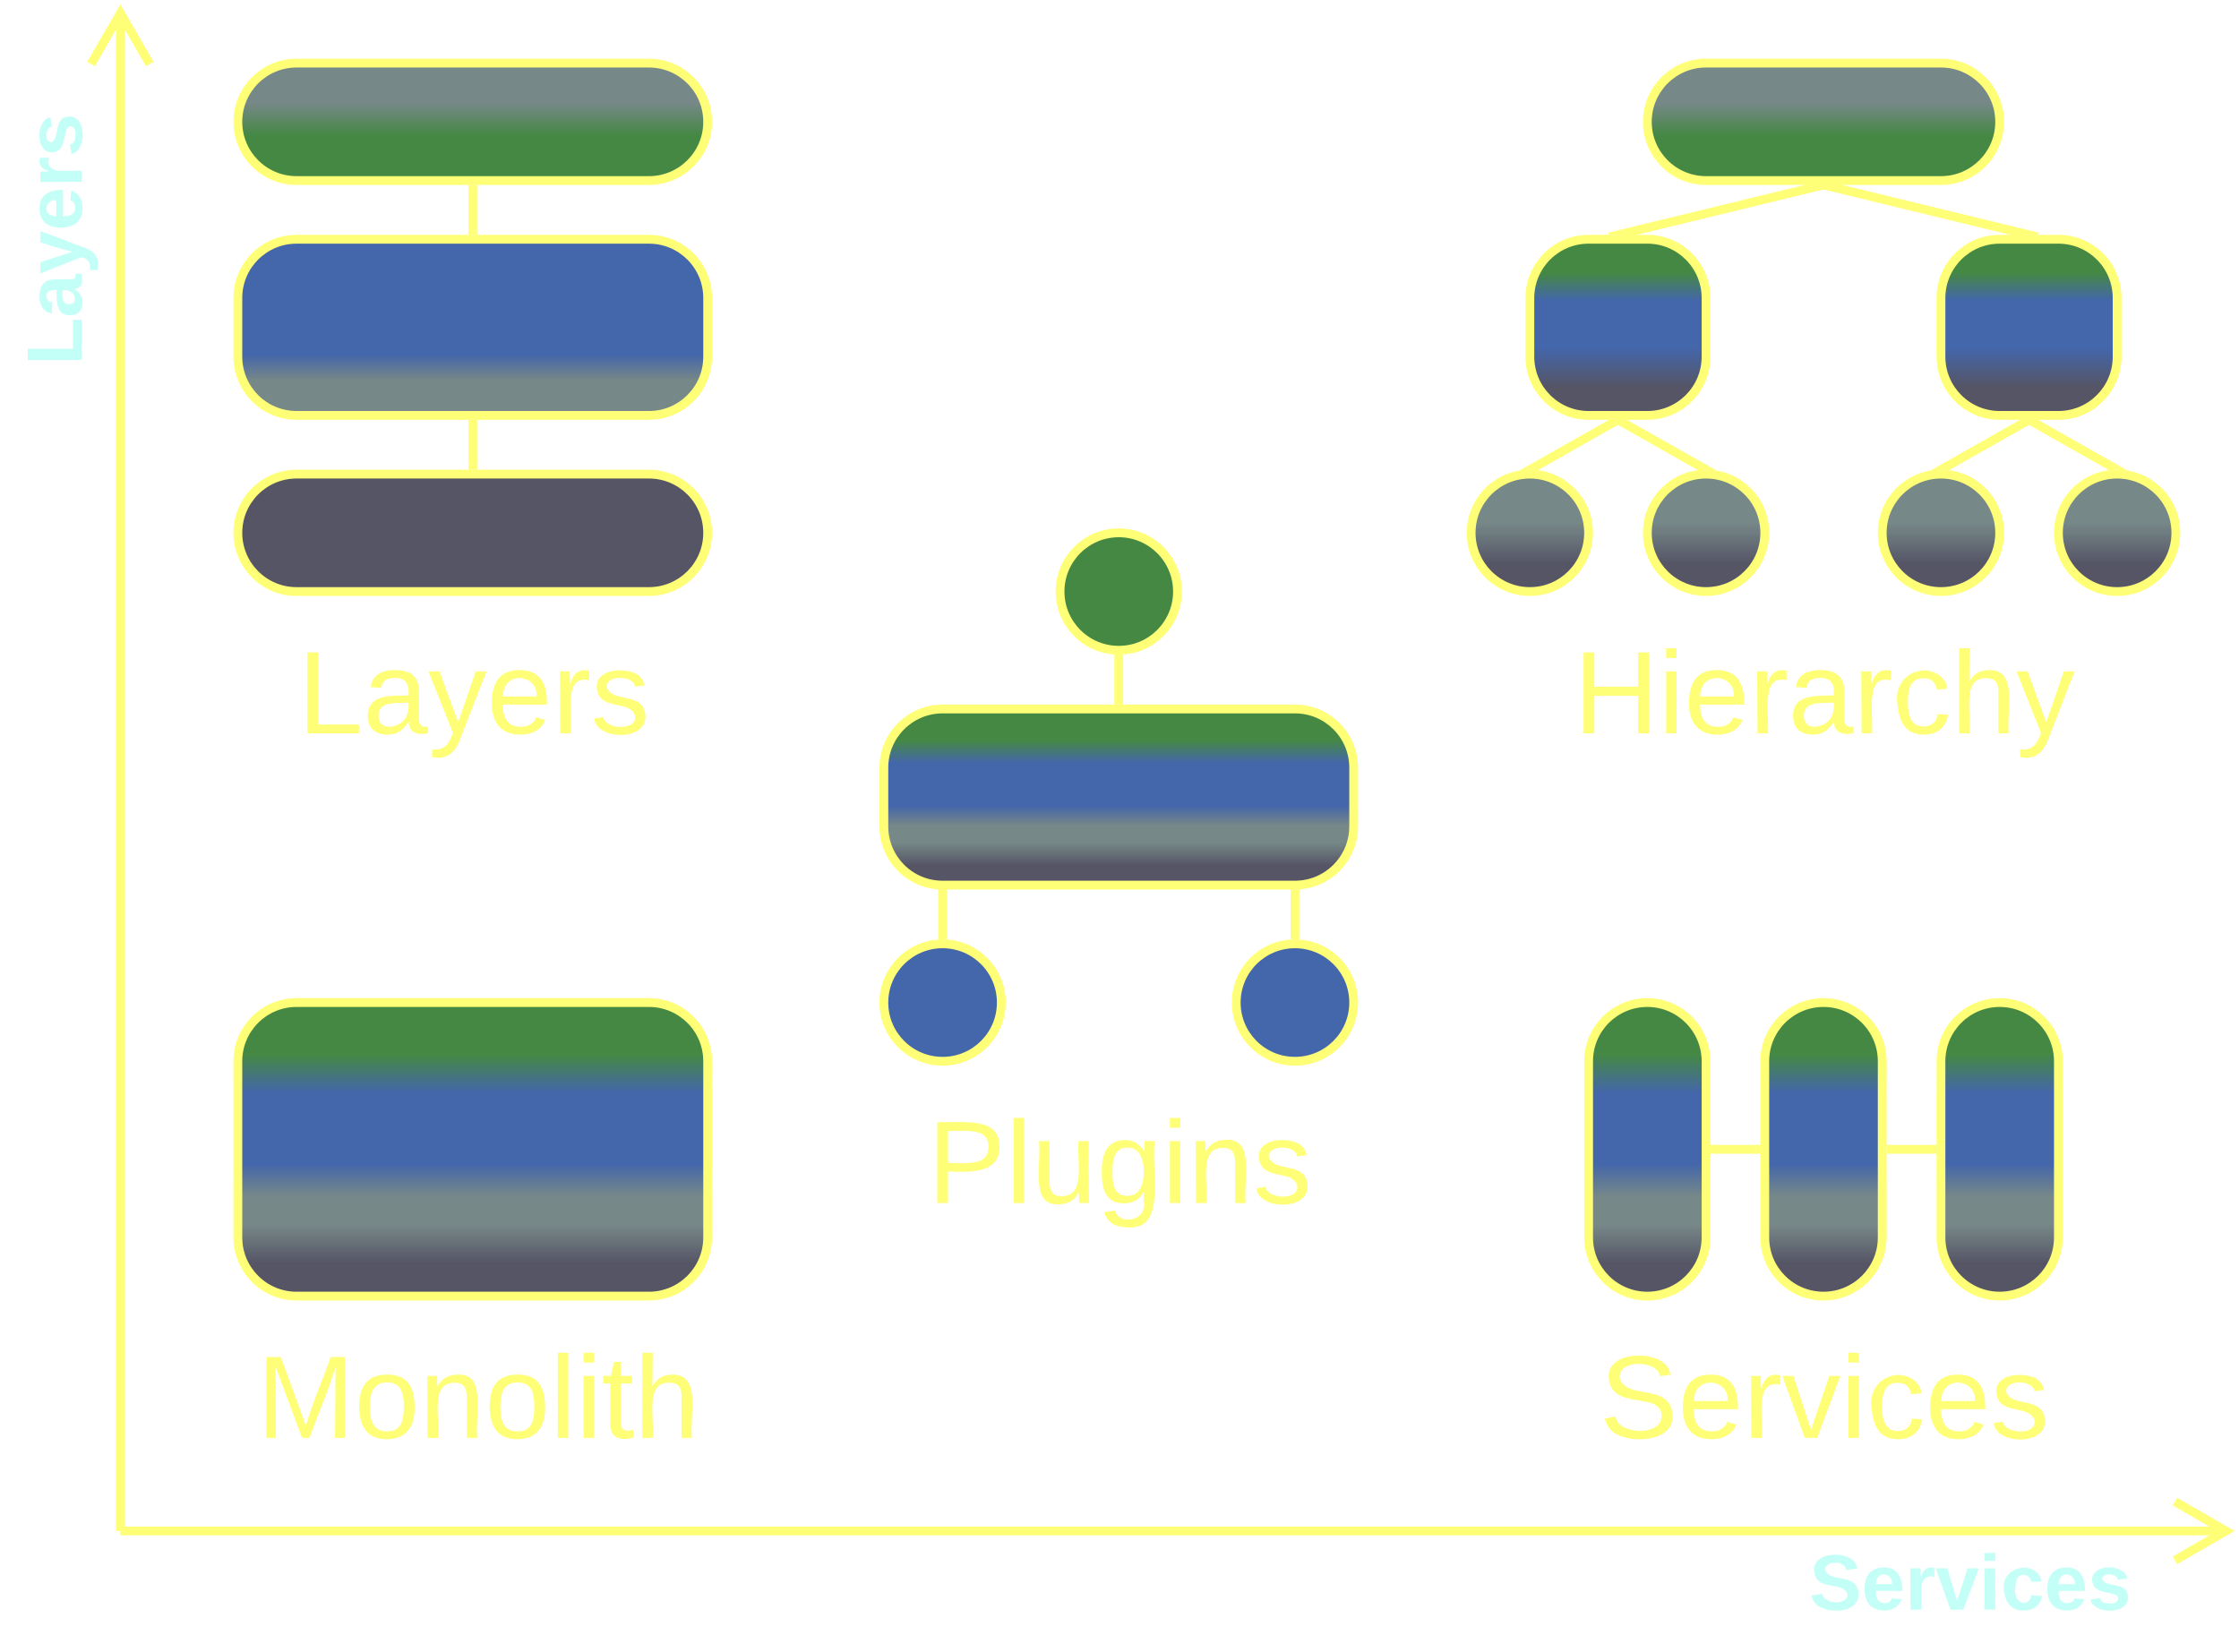
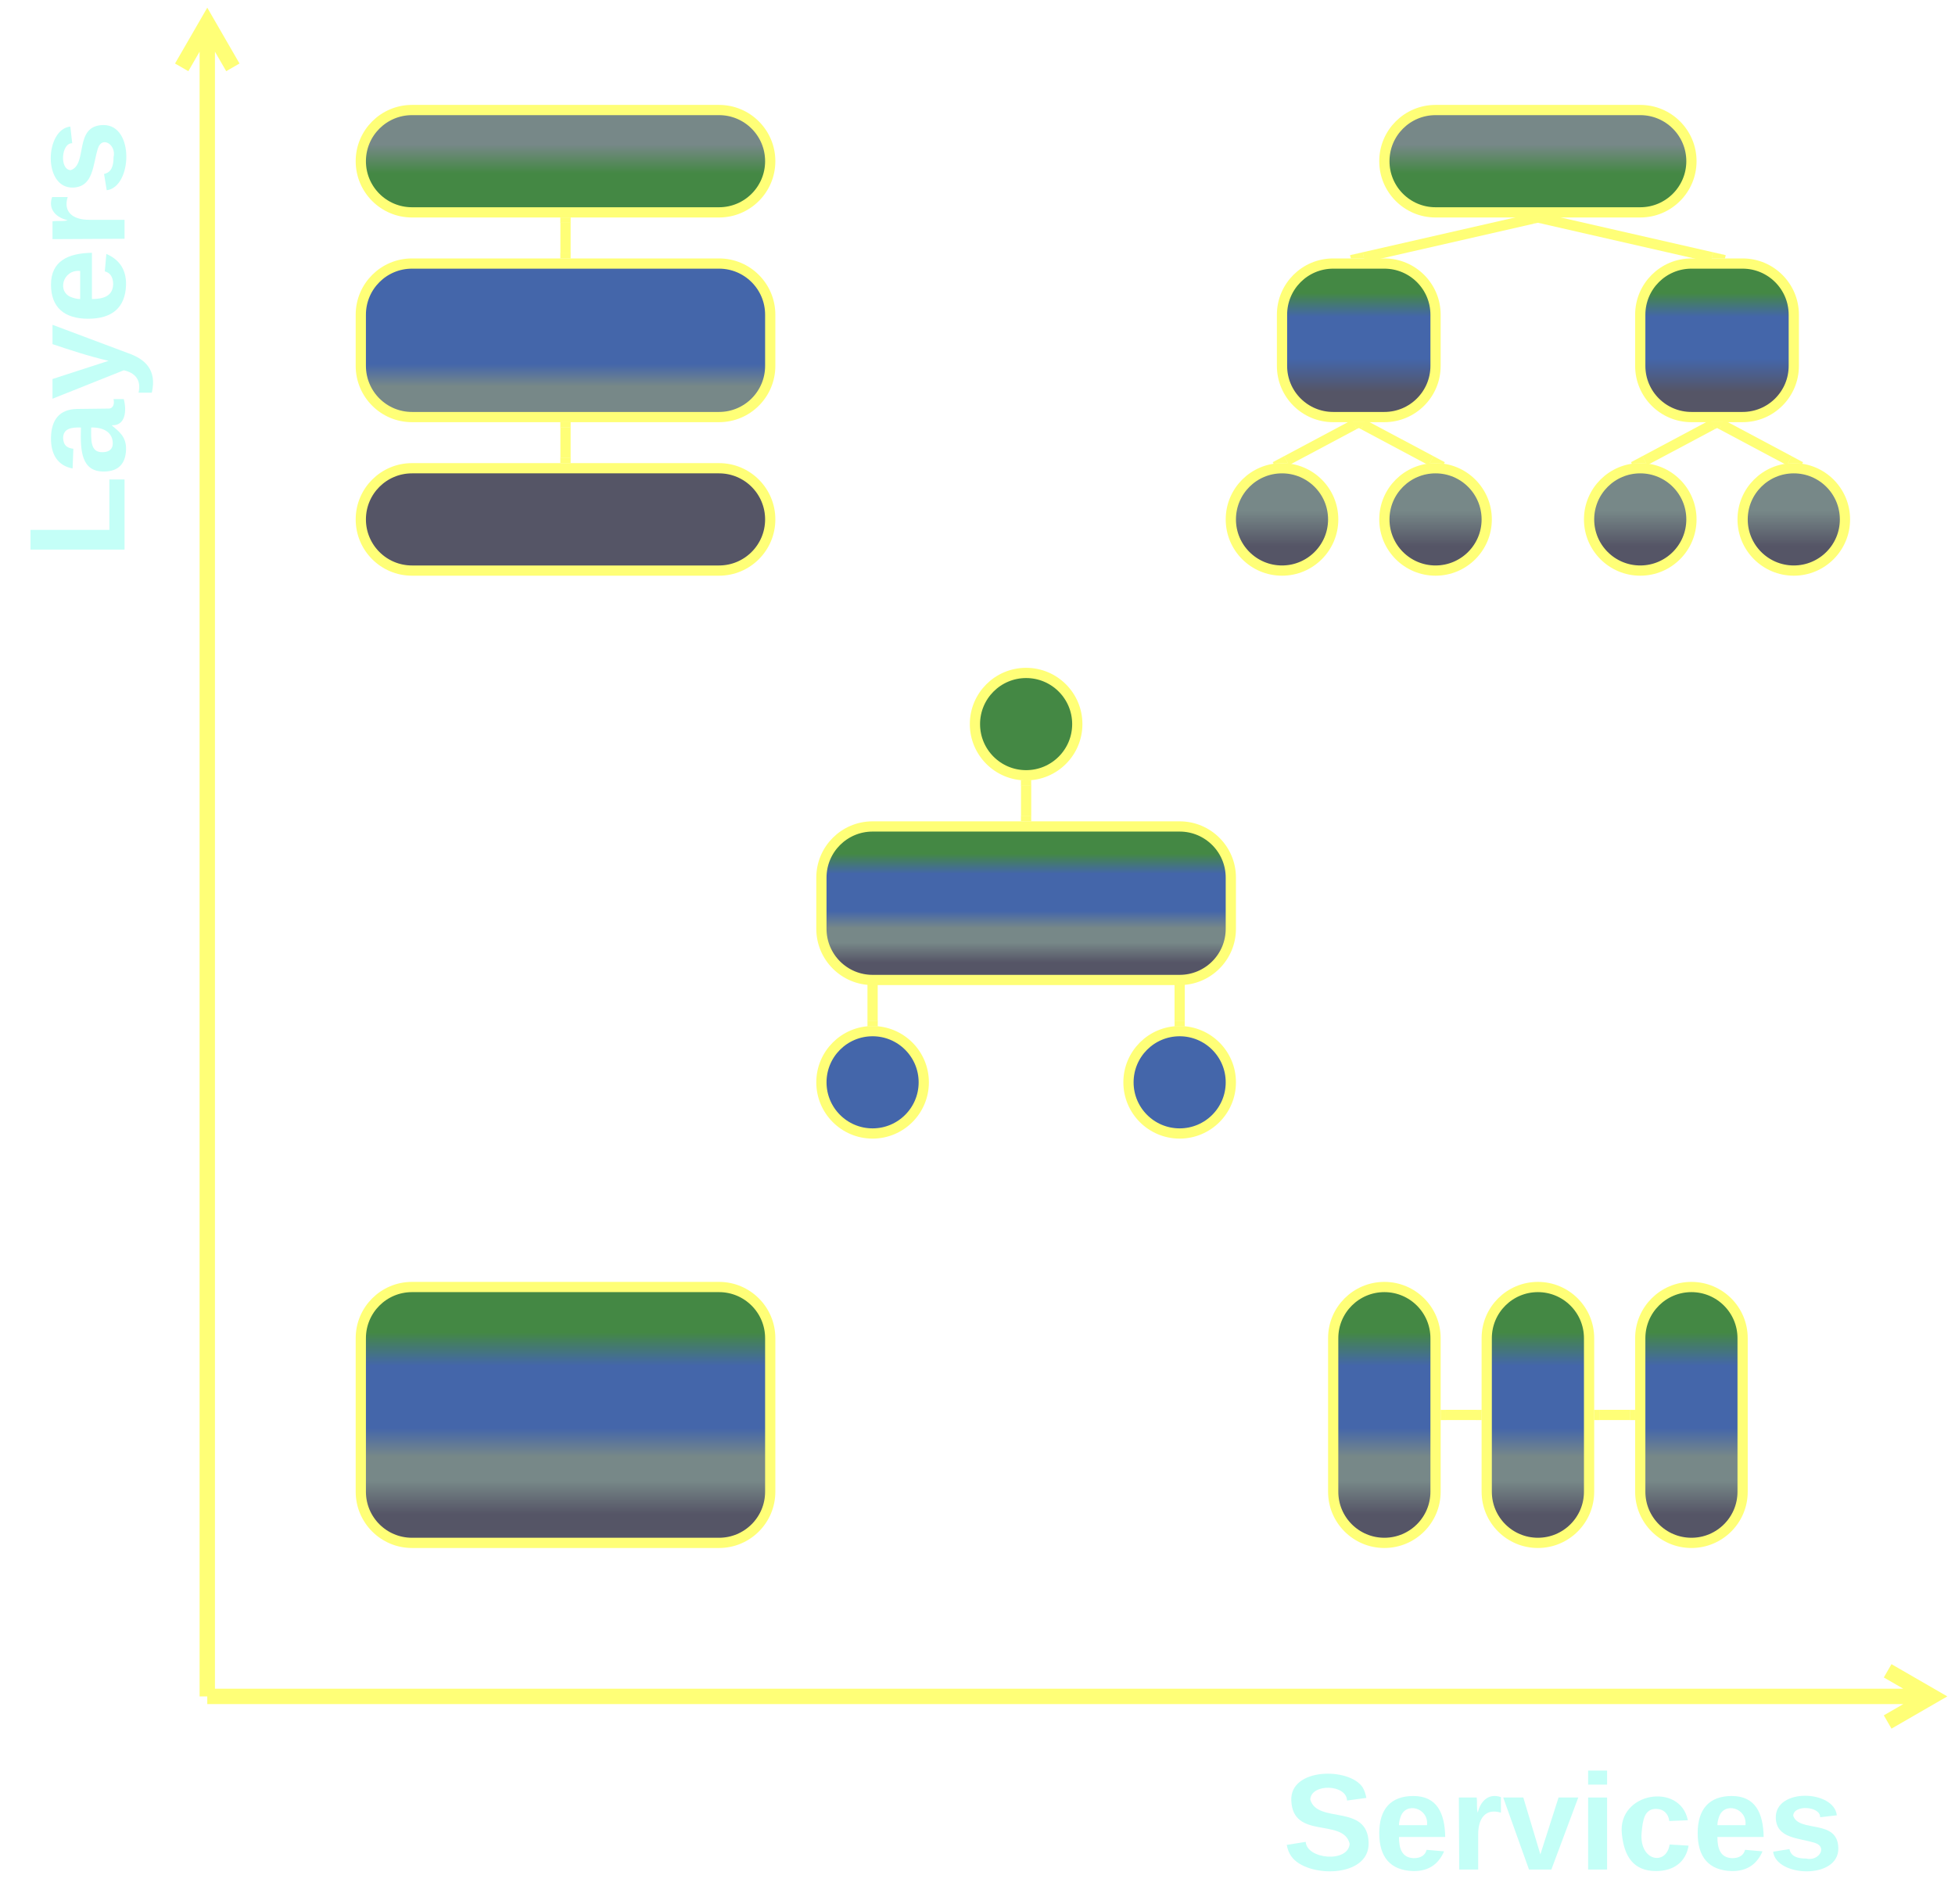
- <svg xmlns="http://www.w3.org/2000/svg" xmlns:ns1="lucid" xmlns:xlink="http://www.w3.org/1999/xlink" width="762.5" height="562.5">
-   <g transform="translate(-659 -38.5)" ns1:page-tab-id="0_0">
-     <path d="M701.5 560h707.17M701.54 560H700M1399.68 550l17.32 10-17.32 10m17.32-10h-8.5M700 558.5V51.33M700 558.46V560M690 60.32L700 43l10 17.32M700 43v8.5" stroke="#ff7" stroke-width="3" fill="none" />
-     <path d="M666 180a6 6 0 0 1-6-6V66a6 6 0 0 1 6-6h28a6 6 0 0 1 6 6v108a6 6 0 0 1-6 6z" stroke="#ff7" stroke-opacity="0" stroke-width="2" fill="#788" fill-opacity="0" />
-     <use xlink:href="#a" transform="matrix(6.123233995736766e-17,-1,1,6.123233995736766e-17,665,175) translate(12.07407 21.81771)" />
-     <path d="M1260 566a6 6 0 0 1 6-6h128a6 6 0 0 1 6 6v28a6 6 0 0 1-6 6h-128a6 6 0 0 1-6-6z" stroke="#ff7" stroke-opacity="0" stroke-width="2" fill="#788" fill-opacity="0" />
-     <use xlink:href="#b" transform="matrix(1,0,0,1,1265,565) translate(10.18519 21.80208)" />
-     <path d="M740 486a6 6 0 0 1 6-6h151.4a6 6 0 0 1 6 6v68a6 6 0 0 1-6 6H746a6 6 0 0 1-6-6z" fill="none" />
-     <use xlink:href="#c" transform="matrix(1,0,0,1,746.2992,486.2992) translate(0.1111111 42)" />
-     <path d="M740 400a20 20 0 0 1 20-20h120a20 20 0 0 1 20 20v60a20 20 0 0 1-20 20H760a20 20 0 0 1-20-20z" stroke="#ff7" stroke-width="3" fill="url(#d)" />
-     <path d="M740 246a6 6 0 0 1 6-6h148a6 6 0 0 1 6 6v68a6 6 0 0 1-6 6H746a6 6 0 0 1-6-6z" fill="none" />
-     <use xlink:href="#e" transform="matrix(1,0,0,1,746.2992,246.2992) translate(14.05556 42)" />
-     <path d="M740 80a20 20 0 0 1 20-20h120a20 20 0 0 1 20 20 20 20 0 0 1-20 20H760a20 20 0 0 1-20-20z" stroke="#ff7" stroke-width="3" fill="url(#f)" />
-     <path d="M740 140a20 20 0 0 1 20-20h120a20 20 0 0 1 20 20v20a20 20 0 0 1-20 20H760a20 20 0 0 1-20-20z" stroke="#ff7" stroke-width="3" fill="url(#g)" />
-     <path d="M740 220a20 20 0 0 1 20-20h120a20 20 0 0 1 20 20 20 20 0 0 1-20 20H760a20 20 0 0 1-20-20z" stroke="#ff7" stroke-width="3" fill="#556" />
-     <path d="M820 103v14" stroke="#ff7" stroke-width="3" fill="none" />
-     <path d="M821.48 103.04h-2.96v-1.54h2.96zM821.48 118.5h-2.96v-1.54h2.96z" stroke="#ff7" stroke-width=".05" fill="#ff7" />
-     <path d="M820 183v14" stroke="#ff7" stroke-width="3" fill="none" />
-     <path d="M821.48 183.04h-2.96v-1.54h2.96zM821.48 198.5h-2.96v-1.54h2.96z" stroke="#ff7" stroke-width=".05" fill="#ff7" />
-     <path d="M960 406a6 6 0 0 1 6-6h148a6 6 0 0 1 6 6v68a6 6 0 0 1-6 6H966a6 6 0 0 1-6-6z" fill="none" />
-     <use xlink:href="#h" transform="matrix(1,0,0,1,966.2992,406.2992) translate(8.555556 42)" />
-     <path d="M960 380a20 20 0 0 1 20-20 20 20 0 0 1 20 20 20 20 0 0 1-20 20 20 20 0 0 1-20-20z" stroke="#ff7" stroke-width="3" fill="#46a" />
-     <path d="M1020 240a20 20 0 0 1 20-20 20 20 0 0 1 20 20 20 20 0 0 1-20 20 20 20 0 0 1-20-20z" stroke="#ff7" stroke-width="3" fill="#484" />
-     <path d="M1080 380a20 20 0 0 1 20-20 20 20 0 0 1 20 20 20 20 0 0 1-20 20 20 20 0 0 1-20-20z" stroke="#ff7" stroke-width="3" fill="#46a" />
-     <path d="M960 300a20 20 0 0 1 20-20h120a20 20 0 0 1 20 20v20a20 20 0 0 1-20 20H980a20 20 0 0 1-20-20z" stroke="#ff7" stroke-width="3" fill="url(#i)" />
-     <path d="M1040 263v14" stroke="#ff7" stroke-width="3" fill="none" />
-     <path d="M1041.47 263.04h-2.94v-1.65l1.47.1 1.47-.1zM1041.47 278.5h-2.94v-1.54h2.94z" stroke="#ff7" stroke-width=".05" fill="#ff7" />
-     <path d="M1100 357v-15.5" stroke="#ff7" stroke-width="3" fill="none" />
-     <path d="M1101.47 358.6l-1.47-.1-1.47.1v-1.64h2.94z" stroke="#ff7" stroke-width=".05" fill="#ff7" />
-     <path d="M1100 341.54V340M980 341.5V357M980 341.54V340" stroke="#ff7" stroke-width="3" fill="none" />
-     <path d="M981.48 358.6l-1.48-.1-1.48.1v-1.64h2.96z" stroke="#ff7" stroke-width=".05" fill="#ff7" />
-     <path d="M1180 486a6 6 0 0 1 6-6h188a6 6 0 0 1 6 6v68a6 6 0 0 1-6 6h-188a6 6 0 0 1-6-6z" fill="none" />
-     <use xlink:href="#j" transform="matrix(1,0,0,1,1186.299,486.2992) translate(17.44444 42)" />
-     <path d="M1200 400a20 20 0 0 1 20-20 20 20 0 0 1 20 20v60a20 20 0 0 1-20 20 20 20 0 0 1-20-20z" stroke="#ff7" stroke-width="3" fill="url(#k)" />
-     <path d="M1260 400a20 20 0 0 1 20-20 20 20 0 0 1 20 20v60a20 20 0 0 1-20 20 20 20 0 0 1-20-20z" stroke="#ff7" stroke-width="3" fill="url(#l)" />
-     <path d="M1320 400a20 20 0 0 1 20-20 20 20 0 0 1 20 20v60a20 20 0 0 1-20 20 20 20 0 0 1-20-20z" stroke="#ff7" stroke-width="3" fill="url(#m)" />
-     <path d="M1243 430h14" stroke="#ff7" stroke-width="3" fill="none" />
-     <path d="M1243.04 431.48h-1.54v-2.96h1.54zM1258.5 431.48h-1.54v-2.96h1.54z" stroke="#ff7" stroke-width=".05" fill="#ff7" />
-     <path d="M1303 430h14" stroke="#ff7" stroke-width="3" fill="none" />
-     <path d="M1303.04 431.48h-1.54v-2.96h1.54zM1318.5 431.48h-1.54v-2.96h1.54z" stroke="#ff7" stroke-width=".05" fill="#ff7" />
-     <path d="M1180 246a6 6 0 0 1 6-6h188a6 6 0 0 1 6 6v68a6 6 0 0 1-6 6h-188a6 6 0 0 1-6-6z" fill="none" />
-     <use xlink:href="#n" transform="matrix(1,0,0,1,1186.299,246.2992) translate(8.666667 42)" />
-     <path d="M1180 140a20 20 0 0 1 20-20h20a20 20 0 0 1 20 20v20a20 20 0 0 1-20 20h-20a20 20 0 0 1-20-20z" stroke="#ff7" stroke-width="3" fill="url(#o)" />
-     <path d="M1320 140a20 20 0 0 1 20-20h20a20 20 0 0 1 20 20v20a20 20 0 0 1-20 20h-20a20 20 0 0 1-20-20z" stroke="#ff7" stroke-width="3" fill="url(#p)" />
-     <path d="M1220 80a20 20 0 0 1 20-20h80a20 20 0 0 1 20 20 20 20 0 0 1-20 20h-80a20 20 0 0 1-20-20z" stroke="#ff7" stroke-width="3" fill="url(#q)" />
-     <path d="M1160 220a20 20 0 0 1 20-20 20 20 0 0 1 20 20 20 20 0 0 1-20 20 20 20 0 0 1-20-20z" stroke="#ff7" stroke-width="3" fill="url(#r)" />
-     <path d="M1348.54 118.15l-67.08-16.3" stroke="#ff7" stroke-width="3" fill="none" />
-     <path d="M1353.26 117.78l-.17.72h-4.68l.43-1.8zM1281.15 103.3l-4.4-1.08.16-.72h4.68z" stroke="#ff7" stroke-width=".05" fill="#ff7" />
-     <path d="M1278.54 101.85l-67.08 16.3" stroke="#ff7" stroke-width="3" fill="none" />
-     <path d="M1283.26 102.22l-4.4 1.08-.44-1.8h4.67zM1211.58 118.5h-4.67l-.16-.72 4.4-1.08z" stroke="#ff7" stroke-width=".05" fill="#ff7" />
-     <path d="M1351.3 182.24l27.4 15.52" stroke="#ff7" stroke-width="3" fill="none" />
-     <path d="M1350.6 183.54l-3.6-2.04h4.77zM1383.34 198.7l-.04.06-3.3-.26-1.85.14 1.24-2.2z" stroke="#ff7" stroke-width=".05" fill="#ff7" />
-     <path d="M1238.7 197.76l-27.4-15.52" stroke="#ff7" stroke-width="3" fill="none" />
-     <path d="M1243.34 198.7l-.04.06-3.3-.26-1.85.14 1.24-2.2zM1210.6 183.54l-3.6-2.04h4.77z" stroke="#ff7" stroke-width=".05" fill="#ff7" />
-     <path d="M1220 220a20 20 0 0 1 20-20 20 20 0 0 1 20 20 20 20 0 0 1-20 20 20 20 0 0 1-20-20z" stroke="#ff7" stroke-width="3" fill="url(#s)" />
-     <path d="M1300 220a20 20 0 0 1 20-20 20 20 0 0 1 20 20 20 20 0 0 1-20 20 20 20 0 0 1-20-20z" stroke="#ff7" stroke-width="3" fill="url(#t)" />
-     <path d="M1360 220a20 20 0 0 1 20-20 20 20 0 0 1 20 20 20 20 0 0 1-20 20 20 20 0 0 1-20-20z" stroke="#ff7" stroke-width="3" fill="url(#u)" />
-     <path d="M1208.7 182.24l-27.4 15.52" stroke="#ff7" stroke-width="3" fill="none" />
-     <path d="M1209.4 183.54l-1.17-2.04h4.76zM1181.85 198.64l-1.85-.14-3.3.25-.04-.06 3.95-2.25z" stroke="#ff7" stroke-width=".05" fill="#ff7" />
-     <path d="M1348.7 182.24l-27.4 15.52" stroke="#ff7" stroke-width="3" fill="none" />
-     <path d="M1349.4 183.54l-1.17-2.04h4.76zM1321.85 198.64l-1.85-.14-3.3.25-.04-.06 3.95-2.25z" stroke="#ff7" stroke-width=".05" fill="#ff7" />
+ <svg xmlns="http://www.w3.org/2000/svg" xmlns:ns1="lucid" xmlns:xlink="http://www.w3.org/1999/xlink" width="764" height="744">
+   <g transform="translate(-619 103)" ns1:page-tab-id="0_0">
+     <path d="M703 560h662.84M703.08 560H700M1356.68 550l17.32 10-17.32 10m17.32-10h-8.5M700 557V-85.84M700 556.92V560M690-76.68L700-94l10 17.32M700-94v8.5" stroke="#ff7" stroke-width="6" fill="none" />
+     <path d="M626 120a6 6 0 0 1-6-6V-54a6 6 0 0 1 6-6h48a6 6 0 0 1 6 6v168a6 6 0 0 1-6 6z" stroke="#ff7" stroke-opacity="0" stroke-width="2" fill="#788" fill-opacity="0" />
+     <use xlink:href="#a" transform="matrix(6.123233995736766e-17,-1,1,6.123233995736766e-17,625,115) translate(-0.3518519 42.66667)" />
+     <path d="M1120 586a6 6 0 0 1 6-6h208a6 6 0 0 1 6 6v48a6 6 0 0 1-6 6h-208a6 6 0 0 1-6-6z" stroke="#ff7" stroke-opacity="0" stroke-width="2" fill="#788" fill-opacity="0" />
+     <use xlink:href="#b" transform="matrix(1,0,0,1,1125,585) translate(-4.62963 42.66667)" />
+     <path d="M760 420a20 20 0 0 1 20-20h120a20 20 0 0 1 20 20v60a20 20 0 0 1-20 20H780a20 20 0 0 1-20-20z" stroke="#ff7" stroke-width="4" fill="url(#c)" />
+     <path d="M760-40a20 20 0 0 1 20-20h120a20 20 0 0 1 20 20 20 20 0 0 1-20 20H780a20 20 0 0 1-20-20z" stroke="#ff7" stroke-width="4" fill="url(#d)" />
+     <path d="M760 20a20 20 0 0 1 20-20h120a20 20 0 0 1 20 20v20a20 20 0 0 1-20 20H780a20 20 0 0 1-20-20z" stroke="#ff7" stroke-width="4" fill="url(#e)" />
+     <path d="M760 100a20 20 0 0 1 20-20h120a20 20 0 0 1 20 20 20 20 0 0 1-20 20H780a20 20 0 0 1-20-20z" stroke="#ff7" stroke-width="4" fill="#556" />
+     <path d="M840-16v12" stroke="#ff7" stroke-width="4" fill="none" />
+     <path d="M841.98-15.95H838V-18H842zM841.98-2H838v-2.05H842z" stroke="#ff7" stroke-width=".05" fill="#ff7" />
+     <path d="M840 64v12" stroke="#ff7" stroke-width="4" fill="none" />
+     <path d="M841.98 64.05H838V62H842zM841.98 78H838v-2.05H842z" stroke="#ff7" stroke-width=".05" fill="#ff7" />
+     <path d="M940 320a20 20 0 0 1 20-20 20 20 0 0 1 20 20 20 20 0 0 1-20 20 20 20 0 0 1-20-20z" stroke="#ff7" stroke-width="4" fill="#46a" />
+     <path d="M1000 180a20 20 0 0 1 20-20 20 20 0 0 1 20 20 20 20 0 0 1-20 20 20 20 0 0 1-20-20z" stroke="#ff7" stroke-width="4" fill="#484" />
+     <path d="M1060 320a20 20 0 0 1 20-20 20 20 0 0 1 20 20 20 20 0 0 1-20 20 20 20 0 0 1-20-20z" stroke="#ff7" stroke-width="4" fill="#46a" />
+     <path d="M940 240a20 20 0 0 1 20-20h120a20 20 0 0 1 20 20v20a20 20 0 0 1-20 20H960a20 20 0 0 1-20-20z" stroke="#ff7" stroke-width="4" fill="url(#f)" />
+     <path d="M1020 204v12" stroke="#ff7" stroke-width="4" fill="none" />
+     <path d="M1021.98 204.06H1018v-2.2l1.98.15 1.98-.15zM1021.98 218H1018v-2.05h3.96z" stroke="#ff7" stroke-width=".05" fill="#ff7" />
+     <path d="M1080 296v-14" stroke="#ff7" stroke-width="4" fill="none" />
+     <path d="M1081.97 298.15L1080 298l-1.97.15v-2.2h3.94z" stroke="#ff7" stroke-width=".05" fill="#ff7" />
+     <path d="M1080 282.05V280M960 282v14M960 282.05V280" stroke="#ff7" stroke-width="4" fill="none" />
+     <path d="M961.98 298.15L960 298l-1.98.15v-2.2H962z" stroke="#ff7" stroke-width=".05" fill="#ff7" />
+     <path d="M1140 420a20 20 0 0 1 20-20 20 20 0 0 1 20 20v60a20 20 0 0 1-20 20 20 20 0 0 1-20-20z" stroke="#ff7" stroke-width="4" fill="url(#g)" />
+     <path d="M1200 420a20 20 0 0 1 20-20 20 20 0 0 1 20 20v60a20 20 0 0 1-20 20 20 20 0 0 1-20-20z" stroke="#ff7" stroke-width="4" fill="url(#h)" />
+     <path d="M1260 420a20 20 0 0 1 20-20 20 20 0 0 1 20 20v60a20 20 0 0 1-20 20 20 20 0 0 1-20-20z" stroke="#ff7" stroke-width="4" fill="url(#i)" />
+     <path d="M1184 450h12" stroke="#ff7" stroke-width="4" fill="none" />
+     <path d="M1184.05 451.98H1182v-3.96h2.05zM1198 451.98h-2.05v-3.96h2.05z" stroke="#ff7" stroke-width=".05" fill="#ff7" />
+     <path d="M1244 450h12" stroke="#ff7" stroke-width="4" fill="none" />
+     <path d="M1244.05 451.98H1242v-3.96h2.05zM1258 451.98h-2.05v-3.96h2.05z" stroke="#ff7" stroke-width=".05" fill="#ff7" />
+     <path d="M1120 20a20 20 0 0 1 20-20h20a20 20 0 0 1 20 20v20a20 20 0 0 1-20 20h-20a20 20 0 0 1-20-20z" stroke="#ff7" stroke-width="4" fill="url(#j)" />
+     <path d="M1260 20a20 20 0 0 1 20-20h20a20 20 0 0 1 20 20v20a20 20 0 0 1-20 20h-20a20 20 0 0 1-20-20z" stroke="#ff7" stroke-width="4" fill="url(#k)" />
+     <path d="M1160-40a20 20 0 0 1 20-20h80a20 20 0 0 1 20 20 20 20 0 0 1-20 20h-80a20 20 0 0 1-20-20z" stroke="#ff7" stroke-width="4" fill="url(#l)" />
+     <path d="M1100 100a20 20 0 0 1 20-20 20 20 0 0 1 20 20 20 20 0 0 1-20 20 20 20 0 0 1-20-20z" stroke="#ff7" stroke-width="4" fill="url(#m)" />
+     <path d="M1288.05-2.45l-66.1-15.1" stroke="#ff7" stroke-width="4" fill="none" />
+     <path d="M1293.37-3.26l-.3 1.26h-5.17l.54-2.38zM1221.56-15.62l-4.92-1.12.28-1.26h5.18z" stroke="#ff7" stroke-width=".05" fill="#ff7" />
+     <path d="M1218.05-17.55l-66.1 15.1" stroke="#ff7" stroke-width="4" fill="none" />
+     <path d="M1223.37-16.74l-4.93 1.12-.54-2.38h5.18zM1152.1-2h-5.18l-.3-1.26 4.94-1.12z" stroke="#ff7" stroke-width=".05" fill="#ff7" />
+     <path d="M1291.77 62.94l26.46 14.1" stroke="#ff7" stroke-width="4" fill="none" />
+     <path d="M1290.88 64.7l-4.46-2.37.18-.33h5.73zM1323.58 77.66l-.32.6-3.26-.27-2.43.2 1.55-2.9z" stroke="#ff7" stroke-width=".05" fill="#ff7" />
+     <path d="M1178.23 77.05l-26.46-14.1" stroke="#ff7" stroke-width="4" fill="none" />
+     <path d="M1183.58 77.66l-.32.6-3.26-.27-2.43.2 1.55-2.9zM1150.88 64.7l-4.46-2.37.18-.33h5.73z" stroke="#ff7" stroke-width=".05" fill="#ff7" />
+     <path d="M1160 100a20 20 0 0 1 20-20 20 20 0 0 1 20 20 20 20 0 0 1-20 20 20 20 0 0 1-20-20z" stroke="#ff7" stroke-width="4" fill="url(#n)" />
+     <path d="M1240 100a20 20 0 0 1 20-20 20 20 0 0 1 20 20 20 20 0 0 1-20 20 20 20 0 0 1-20-20z" stroke="#ff7" stroke-width="4" fill="url(#o)" />
+     <path d="M1300 100a20 20 0 0 1 20-20 20 20 0 0 1 20 20 20 20 0 0 1-20 20 20 20 0 0 1-20-20z" stroke="#ff7" stroke-width="4" fill="url(#p)" />
+     <path d="M1148.23 62.94l-26.46 14.1" stroke="#ff7" stroke-width="4" fill="none" />
+     <path d="M1153.58 62.33l-4.46 2.38-1.44-2.7h5.72zM1122.43 78.19l-2.43-.2-3.26.25-.32-.6 4.46-2.36z" stroke="#ff7" stroke-width=".05" fill="#ff7" />
+     <path d="M1288.23 62.94l-26.46 14.1" stroke="#ff7" stroke-width="4" fill="none" />
+     <path d="M1293.58 62.33l-4.46 2.38-1.44-2.7h5.72zM1262.43 78.19l-2.43-.2-3.26.25-.32-.6 4.46-2.36z" stroke="#ff7" stroke-width=".05" fill="#ff7" />
    <defs>
-       <path fill="#c4fff7" d="M24 0v-248h52v208h133V0H24" id="v" />
-       <path fill="#c4fff7" d="M133-34C117-15 103 5 69 4 32 3 11-16 11-54c-1-60 55-63 116-61 1-26-3-47-28-47-18 1-26 9-28 27l-52-2c7-38 36-58 82-57s74 22 75 68l1 82c-1 14 12 18 25 15v27c-30 8-71 5-69-32zm-48 3c29 0 43-24 42-57-32 0-66-3-65 30 0 17 8 27 23 27" id="w" />
-       <path fill="#c4fff7" d="M123 10C108 53 80 86 19 72V37c35 8 53-11 59-39L3-190h52l48 148c12-52 28-100 44-148h51" id="x" />
-       <path fill="#c4fff7" d="M185-48c-13 30-37 53-82 52C43 2 14-33 14-96s30-98 90-98c62 0 83 45 84 108H66c0 31 8 55 39 56 18 0 30-7 34-22zm-45-69c5-46-57-63-70-21-2 6-4 13-4 21h74" id="y" />
-       <path fill="#c4fff7" d="M135-150c-39-12-60 13-60 57V0H25l-1-190h47c2 13-1 29 3 40 6-28 27-53 61-41v41" id="z" />
-       <path fill="#c4fff7" d="M137-138c1-29-70-34-71-4 15 46 118 7 119 86 1 83-164 76-172 9l43-7c4 19 20 25 44 25 33 8 57-30 24-41C81-84 22-81 20-136c-2-80 154-74 161-7" id="A" />
+       <path fill="#c4fff7" d="M24 0v-248h52v208h133V0H24" id="q" />
+       <path fill="#c4fff7" d="M133-34C117-15 103 5 69 4 32 3 11-16 11-54c-1-60 55-63 116-61 1-26-3-47-28-47-18 1-26 9-28 27l-52-2c7-38 36-58 82-57s74 22 75 68l1 82c-1 14 12 18 25 15v27c-30 8-71 5-69-32zm-48 3c29 0 43-24 42-57-32 0-66-3-65 30 0 17 8 27 23 27" id="r" />
+       <path fill="#c4fff7" d="M123 10C108 53 80 86 19 72V37c35 8 53-11 59-39L3-190h52l48 148c12-52 28-100 44-148h51" id="s" />
+       <path fill="#c4fff7" d="M185-48c-13 30-37 53-82 52C43 2 14-33 14-96s30-98 90-98c62 0 83 45 84 108H66c0 31 8 55 39 56 18 0 30-7 34-22zm-45-69c5-46-57-63-70-21-2 6-4 13-4 21h74" id="t" />
+       <path fill="#c4fff7" d="M135-150c-39-12-60 13-60 57V0H25l-1-190h47c2 13-1 29 3 40 6-28 27-53 61-41v41" id="u" />
+       <path fill="#c4fff7" d="M137-138c1-29-70-34-71-4 15 46 118 7 119 86 1 83-164 76-172 9l43-7c4 19 20 25 44 25 33 8 57-30 24-41C81-84 22-81 20-136c-2-80 154-74 161-7" id="v" />
      <g id="a">
-         <use transform="matrix(0.07407407,0,0,0.07407407,0,0)" xlink:href="#v" />
-         <use transform="matrix(0.07407407,0,0,0.07407407,16.22222,0)" xlink:href="#w" />
-         <use transform="matrix(0.07407407,0,0,0.07407407,31.03704,0)" xlink:href="#x" />
-         <use transform="matrix(0.07407407,0,0,0.07407407,45.85185,0)" xlink:href="#y" />
-         <use transform="matrix(0.07407407,0,0,0.07407407,60.66667,0)" xlink:href="#z" />
-         <use transform="matrix(0.07407407,0,0,0.07407407,71.03704,0)" xlink:href="#A" />
+         <use transform="matrix(0.1481481,0,0,0.1481481,0,0)" xlink:href="#q" />
+         <use transform="matrix(0.1481481,0,0,0.1481481,32.44444,0)" xlink:href="#r" />
+         <use transform="matrix(0.1481481,0,0,0.1481481,62.07407,0)" xlink:href="#s" />
+         <use transform="matrix(0.1481481,0,0,0.1481481,91.7037,0)" xlink:href="#t" />
+         <use transform="matrix(0.1481481,0,0,0.1481481,121.3333,0)" xlink:href="#u" />
+         <use transform="matrix(0.1481481,0,0,0.1481481,142.0741,0)" xlink:href="#v" />
      </g>
-       <path fill="#c4fff7" d="M169-182c-1-43-94-46-97-3 18 66 151 10 154 114 3 95-165 93-204 36-6-8-10-19-12-30l50-8c3 46 112 56 116 5-17-69-150-10-154-114-4-87 153-88 188-35 5 8 8 18 10 28" id="B" />
-       <path fill="#c4fff7" d="M128 0H69L1-190h53L99-40l48-150h52" id="C" />
-       <path fill="#c4fff7" d="M25-224v-37h50v37H25zM25 0v-190h50V0H25" id="D" />
-       <path fill="#c4fff7" d="M190-63c-7 42-38 67-86 67-59 0-84-38-90-98-12-110 154-137 174-36l-49 2c-2-19-15-32-35-32-30 0-35 28-38 64-6 74 65 87 74 30" id="E" />
+       <path fill="#c4fff7" d="M169-182c-1-43-94-46-97-3 18 66 151 10 154 114 3 95-165 93-204 36-6-8-10-19-12-30l50-8c3 46 112 56 116 5-17-69-150-10-154-114-4-87 153-88 188-35 5 8 8 18 10 28" id="w" />
+       <path fill="#c4fff7" d="M128 0H69L1-190h53L99-40l48-150h52" id="x" />
+       <path fill="#c4fff7" d="M25-224v-37h50v37H25zM25 0v-190h50V0H25" id="y" />
+       <path fill="#c4fff7" d="M190-63c-7 42-38 67-86 67-59 0-84-38-90-98-12-110 154-137 174-36l-49 2c-2-19-15-32-35-32-30 0-35 28-38 64-6 74 65 87 74 30" id="z" />
      <g id="b">
-         <use transform="matrix(0.07407407,0,0,0.07407407,0,0)" xlink:href="#B" />
-         <use transform="matrix(0.07407407,0,0,0.07407407,17.77778,0)" xlink:href="#y" />
-         <use transform="matrix(0.07407407,0,0,0.07407407,32.59259,0)" xlink:href="#z" />
-         <use transform="matrix(0.07407407,0,0,0.07407407,42.96296,0)" xlink:href="#C" />
-         <use transform="matrix(0.07407407,0,0,0.07407407,57.77778,0)" xlink:href="#D" />
-         <use transform="matrix(0.07407407,0,0,0.07407407,65.18519,0)" xlink:href="#E" />
-         <use transform="matrix(0.07407407,0,0,0.07407407,80,0)" xlink:href="#y" />
-         <use transform="matrix(0.07407407,0,0,0.07407407,94.81481,0)" xlink:href="#A" />
+         <use transform="matrix(0.1481481,0,0,0.1481481,0,0)" xlink:href="#w" />
+         <use transform="matrix(0.1481481,0,0,0.1481481,35.55556,0)" xlink:href="#t" />
+         <use transform="matrix(0.1481481,0,0,0.1481481,65.18519,0)" xlink:href="#u" />
+         <use transform="matrix(0.1481481,0,0,0.1481481,85.92593,0)" xlink:href="#x" />
+         <use transform="matrix(0.1481481,0,0,0.1481481,115.5556,0)" xlink:href="#y" />
+         <use transform="matrix(0.1481481,0,0,0.1481481,130.3704,0)" xlink:href="#z" />
+         <use transform="matrix(0.1481481,0,0,0.1481481,160,0)" xlink:href="#t" />
+         <use transform="matrix(0.1481481,0,0,0.1481481,189.6296,0)" xlink:href="#v" />
      </g>
-       <path d="M240 0l2-218c-23 76-54 145-80 218h-23L58-218 59 0H30v-248h44l77 211c21-75 51-140 76-211h43V0h-30" id="F" fill="#ff7" />
-       <path d="M100-194c62-1 85 37 85 99 1 63-27 99-86 99S16-35 15-95c0-66 28-99 85-99zM99-20c44 1 53-31 53-75 0-43-8-75-51-75s-53 32-53 75 10 74 51 75" id="G" fill="#ff7" />
-       <path d="M117-194c89-4 53 116 60 194h-32v-121c0-31-8-49-39-48C34-167 62-67 57 0H25l-1-190h30c1 10-1 24 2 32 11-22 29-35 61-36" id="H" fill="#ff7" />
-       <path d="M24 0v-261h32V0H24" id="I" fill="#ff7" />
-       <path d="M24-231v-30h32v30H24zM24 0v-190h32V0H24" id="J" fill="#ff7" />
-       <path d="M59-47c-2 24 18 29 38 22v24C64 9 27 4 27-40v-127H5v-23h24l9-43h21v43h35v23H59v120" id="K" fill="#ff7" />
-       <path d="M106-169C34-169 62-67 57 0H25v-261h32l-1 103c12-21 28-36 61-36 89 0 53 116 60 194h-32v-121c2-32-8-49-39-48" id="L" fill="#ff7" />
-       <g id="c">
-         <use transform="matrix(0.1111111,0,0,0.1111111,0,0)" xlink:href="#F" />
-         <use transform="matrix(0.1111111,0,0,0.1111111,33.22222,0)" xlink:href="#G" />
-         <use transform="matrix(0.1111111,0,0,0.1111111,55.44444,0)" xlink:href="#H" />
-         <use transform="matrix(0.1111111,0,0,0.1111111,77.66667,0)" xlink:href="#G" />
-         <use transform="matrix(0.1111111,0,0,0.1111111,99.88889,0)" xlink:href="#I" />
-         <use transform="matrix(0.1111111,0,0,0.1111111,108.6667,0)" xlink:href="#J" />
-         <use transform="matrix(0.1111111,0,0,0.1111111,117.4444,0)" xlink:href="#K" />
-         <use transform="matrix(0.1111111,0,0,0.1111111,128.5556,0)" xlink:href="#L" />
-       </g>
-       <linearGradient gradientUnits="userSpaceOnUse" id="d" x1="740" y1="380" x2="740" y2="480">
+       <linearGradient gradientUnits="userSpaceOnUse" id="c" x1="760" y1="400" x2="760" y2="500">
        <stop offset="17.75%" stop-color="#484" />
        <stop offset="30.8%" stop-color="#46a" />
        <stop offset="55.07%" stop-color="#46a" />
        <stop offset="66.3%" stop-color="#788" />
        <stop offset="75.72%" stop-color="#788" />
        <stop offset="88.77%" stop-color="#556" />
      </linearGradient>
-       <path d="M30 0v-248h33v221h125V0H30" id="M" fill="#ff7" />
-       <path d="M141-36C126-15 110 5 73 4 37 3 15-17 15-53c-1-64 63-63 125-63 3-35-9-54-41-54-24 1-41 7-42 31l-33-3c5-37 33-52 76-52 45 0 72 20 72 64v82c-1 20 7 32 28 27v20c-31 9-61-2-59-35zM48-53c0 20 12 33 32 33 41-3 63-29 60-74-43 2-92-5-92 41" id="N" fill="#ff7" />
-       <path d="M179-190L93 31C79 59 56 82 12 73V49c39 6 53-20 64-50L1-190h34L92-34l54-156h33" id="O" fill="#ff7" />
-       <path d="M100-194c63 0 86 42 84 106H49c0 40 14 67 53 68 26 1 43-12 49-29l28 8c-11 28-37 45-77 45C44 4 14-33 15-96c1-61 26-98 85-98zm52 81c6-60-76-77-97-28-3 7-6 17-6 28h103" id="P" fill="#ff7" />
-       <path d="M114-163C36-179 61-72 57 0H25l-1-190h30c1 12-1 29 2 39 6-27 23-49 58-41v29" id="Q" fill="#ff7" />
-       <path d="M135-143c-3-34-86-38-87 0 15 53 115 12 119 90S17 21 10-45l28-5c4 36 97 45 98 0-10-56-113-15-118-90-4-57 82-63 122-42 12 7 21 19 24 35" id="R" fill="#ff7" />
-       <g id="e">
-         <use transform="matrix(0.1111111,0,0,0.1111111,0,0)" xlink:href="#M" />
-         <use transform="matrix(0.1111111,0,0,0.1111111,22.22222,0)" xlink:href="#N" />
-         <use transform="matrix(0.1111111,0,0,0.1111111,44.44444,0)" xlink:href="#O" />
-         <use transform="matrix(0.1111111,0,0,0.1111111,64.44444,0)" xlink:href="#P" />
-         <use transform="matrix(0.1111111,0,0,0.1111111,86.66667,0)" xlink:href="#Q" />
-         <use transform="matrix(0.1111111,0,0,0.1111111,99.88889,0)" xlink:href="#R" />
-       </g>
-       <linearGradient gradientUnits="userSpaceOnUse" id="f" x1="740" y1="60" x2="740" y2="100">
+       <linearGradient gradientUnits="userSpaceOnUse" id="d" x1="760" y1="-60" x2="760" y2="-20">
        <stop offset="33.7%" stop-color="#788" />
        <stop offset="61.96%" stop-color="#484" />
      </linearGradient>
-       <linearGradient gradientUnits="userSpaceOnUse" id="g" x1="740" y1="120" x2="740" y2="180">
+       <linearGradient gradientUnits="userSpaceOnUse" id="e" x1="760" x2="760" y2="60">
        <stop offset="65.58%" stop-color="#46a" />
        <stop offset="80.07%" stop-color="#788" />
      </linearGradient>
-       <path d="M30-248c87 1 191-15 191 75 0 78-77 80-158 76V0H30v-248zm33 125c57 0 124 11 124-50 0-59-68-47-124-48v98" id="S" fill="#ff7" />
-       <path d="M84 4C-5 8 30-112 23-190h32v120c0 31 7 50 39 49 72-2 45-101 50-169h31l1 190h-30c-1-10 1-25-2-33-11 22-28 36-60 37" id="T" fill="#ff7" />
-       <path d="M177-190C167-65 218 103 67 71c-23-6-38-20-44-43l32-5c15 47 100 32 89-28v-30C133-14 115 1 83 1 29 1 15-40 15-95c0-56 16-97 71-98 29-1 48 16 59 35 1-10 0-23 2-32h30zM94-22c36 0 50-32 50-73 0-42-14-75-50-75-39 0-46 34-46 75s6 73 46 73" id="U" fill="#ff7" />
-       <g id="h">
-         <use transform="matrix(0.1111111,0,0,0.1111111,0,0)" xlink:href="#S" />
-         <use transform="matrix(0.1111111,0,0,0.1111111,26.66667,0)" xlink:href="#I" />
-         <use transform="matrix(0.1111111,0,0,0.1111111,35.44444,0)" xlink:href="#T" />
-         <use transform="matrix(0.1111111,0,0,0.1111111,57.66667,0)" xlink:href="#U" />
-         <use transform="matrix(0.1111111,0,0,0.1111111,79.88889,0)" xlink:href="#J" />
-         <use transform="matrix(0.1111111,0,0,0.1111111,88.66667,0)" xlink:href="#H" />
-         <use transform="matrix(0.1111111,0,0,0.1111111,110.8889,0)" xlink:href="#R" />
-       </g>
-       <linearGradient gradientUnits="userSpaceOnUse" id="i" x1="960" y1="280" x2="960" y2="340">
+       <linearGradient gradientUnits="userSpaceOnUse" id="f" x1="940" y1="220" x2="940" y2="280">
        <stop offset="17.75%" stop-color="#484" />
        <stop offset="30.8%" stop-color="#46a" />
        <stop offset="55.07%" stop-color="#46a" />
        <stop offset="66.3%" stop-color="#788" />
        <stop offset="75.72%" stop-color="#788" />
        <stop offset="88.77%" stop-color="#556" />
      </linearGradient>
-       <path d="M185-189c-5-48-123-54-124 2 14 75 158 14 163 119 3 78-121 87-175 55-17-10-28-26-33-46l33-7c5 56 141 63 141-1 0-78-155-14-162-118-5-82 145-84 179-34 5 7 8 16 11 25" id="V" fill="#ff7" />
-       <path d="M108 0H70L1-190h34L89-25l56-165h34" id="W" fill="#ff7" />
-       <path d="M96-169c-40 0-48 33-48 73s9 75 48 75c24 0 41-14 43-38l32 2c-6 37-31 61-74 61-59 0-76-41-82-99-10-93 101-131 147-64 4 7 5 14 7 22l-32 3c-4-21-16-35-41-35" id="X" fill="#ff7" />
-       <g id="j">
-         <use transform="matrix(0.1111111,0,0,0.1111111,0,0)" xlink:href="#V" />
-         <use transform="matrix(0.1111111,0,0,0.1111111,26.66667,0)" xlink:href="#P" />
-         <use transform="matrix(0.1111111,0,0,0.1111111,48.88889,0)" xlink:href="#Q" />
-         <use transform="matrix(0.1111111,0,0,0.1111111,62.11111,0)" xlink:href="#W" />
-         <use transform="matrix(0.1111111,0,0,0.1111111,82.11111,0)" xlink:href="#J" />
-         <use transform="matrix(0.1111111,0,0,0.1111111,90.88889,0)" xlink:href="#X" />
-         <use transform="matrix(0.1111111,0,0,0.1111111,110.8889,0)" xlink:href="#P" />
-         <use transform="matrix(0.1111111,0,0,0.1111111,133.1111,0)" xlink:href="#R" />
-       </g>
-       <linearGradient gradientUnits="userSpaceOnUse" id="k" x1="1200" y1="380" x2="1200" y2="480">
+       <linearGradient gradientUnits="userSpaceOnUse" id="g" x1="1140" y1="400" x2="1140" y2="500">
        <stop offset="17.75%" stop-color="#484" />
        <stop offset="30.8%" stop-color="#46a" />
        <stop offset="55.07%" stop-color="#46a" />
        <stop offset="66.3%" stop-color="#788" />
        <stop offset="75.72%" stop-color="#788" />
        <stop offset="88.77%" stop-color="#556" />
      </linearGradient>
-       <linearGradient gradientUnits="userSpaceOnUse" id="l" x1="1260" y1="380" x2="1260" y2="480">
+       <linearGradient gradientUnits="userSpaceOnUse" id="h" x1="1200" y1="400" x2="1200" y2="500">
        <stop offset="17.75%" stop-color="#484" />
        <stop offset="30.8%" stop-color="#46a" />
        <stop offset="55.07%" stop-color="#46a" />
        <stop offset="66.3%" stop-color="#788" />
        <stop offset="75.72%" stop-color="#788" />
        <stop offset="88.77%" stop-color="#556" />
      </linearGradient>
-       <linearGradient gradientUnits="userSpaceOnUse" id="m" x1="1320" y1="380" x2="1320" y2="480">
+       <linearGradient gradientUnits="userSpaceOnUse" id="i" x1="1260" y1="400" x2="1260" y2="500">
        <stop offset="17.75%" stop-color="#484" />
        <stop offset="30.8%" stop-color="#46a" />
        <stop offset="55.07%" stop-color="#46a" />
        <stop offset="66.3%" stop-color="#788" />
        <stop offset="75.72%" stop-color="#788" />
        <stop offset="88.77%" stop-color="#556" />
      </linearGradient>
-       <path d="M197 0v-115H63V0H30v-248h33v105h134v-105h34V0h-34" id="Y" fill="#ff7" />
-       <g id="n">
-         <use transform="matrix(0.1111111,0,0,0.1111111,0,0)" xlink:href="#Y" />
-         <use transform="matrix(0.1111111,0,0,0.1111111,28.77778,0)" xlink:href="#J" />
-         <use transform="matrix(0.1111111,0,0,0.1111111,37.55556,0)" xlink:href="#P" />
-         <use transform="matrix(0.1111111,0,0,0.1111111,59.77778,0)" xlink:href="#Q" />
-         <use transform="matrix(0.1111111,0,0,0.1111111,73,0)" xlink:href="#N" />
-         <use transform="matrix(0.1111111,0,0,0.1111111,95.22222,0)" xlink:href="#Q" />
-         <use transform="matrix(0.1111111,0,0,0.1111111,108.4444,0)" xlink:href="#X" />
-         <use transform="matrix(0.1111111,0,0,0.1111111,128.4444,0)" xlink:href="#L" />
-         <use transform="matrix(0.1111111,0,0,0.1111111,150.6667,0)" xlink:href="#O" />
-       </g>
-       <linearGradient gradientUnits="userSpaceOnUse" id="o" x1="1180" y1="120" x2="1180" y2="180">
+       <linearGradient gradientUnits="userSpaceOnUse" id="j" x1="1120" x2="1120" y2="60">
        <stop offset="19.2%" stop-color="#484" />
        <stop offset="34.78%" stop-color="#46a" />
        <stop offset="61.96%" stop-color="#46a" />
        <stop offset="83.7%" stop-color="#556" />
      </linearGradient>
-       <linearGradient gradientUnits="userSpaceOnUse" id="p" x1="1320" y1="120" x2="1320" y2="180">
+       <linearGradient gradientUnits="userSpaceOnUse" id="k" x1="1260" x2="1260" y2="60">
        <stop offset="19.2%" stop-color="#484" />
        <stop offset="34.78%" stop-color="#46a" />
        <stop offset="61.96%" stop-color="#46a" />
        <stop offset="83.7%" stop-color="#556" />
      </linearGradient>
-       <linearGradient gradientUnits="userSpaceOnUse" id="q" x1="1220" y1="60" x2="1220" y2="100">
+       <linearGradient gradientUnits="userSpaceOnUse" id="l" x1="1160" y1="-60" x2="1160" y2="-20">
        <stop offset="33.7%" stop-color="#788" />
        <stop offset="61.96%" stop-color="#484" />
      </linearGradient>
-       <linearGradient gradientUnits="userSpaceOnUse" id="r" x1="1160" y1="200" x2="1160" y2="240">
+       <linearGradient gradientUnits="userSpaceOnUse" id="m" x1="1100" y1="80" x2="1100" y2="120">
        <stop offset="41.3%" stop-color="#788" />
        <stop offset="76.09%" stop-color="#556" />
      </linearGradient>
-       <linearGradient gradientUnits="userSpaceOnUse" id="s" x1="1220" y1="200" x2="1220" y2="240">
+       <linearGradient gradientUnits="userSpaceOnUse" id="n" x1="1160" y1="80" x2="1160" y2="120">
        <stop offset="41.3%" stop-color="#788" />
        <stop offset="76.09%" stop-color="#556" />
      </linearGradient>
-       <linearGradient gradientUnits="userSpaceOnUse" id="t" x1="1300" y1="200" x2="1300" y2="240">
+       <linearGradient gradientUnits="userSpaceOnUse" id="o" x1="1240" y1="80" x2="1240" y2="120">
        <stop offset="41.3%" stop-color="#788" />
        <stop offset="76.09%" stop-color="#556" />
      </linearGradient>
-       <linearGradient gradientUnits="userSpaceOnUse" id="u" x1="1360" y1="200" x2="1360" y2="240">
+       <linearGradient gradientUnits="userSpaceOnUse" id="p" x1="1300" y1="80" x2="1300" y2="120">
        <stop offset="41.3%" stop-color="#788" />
        <stop offset="76.09%" stop-color="#556" />
      </linearGradient>
    </defs>
  </g>
</svg>
